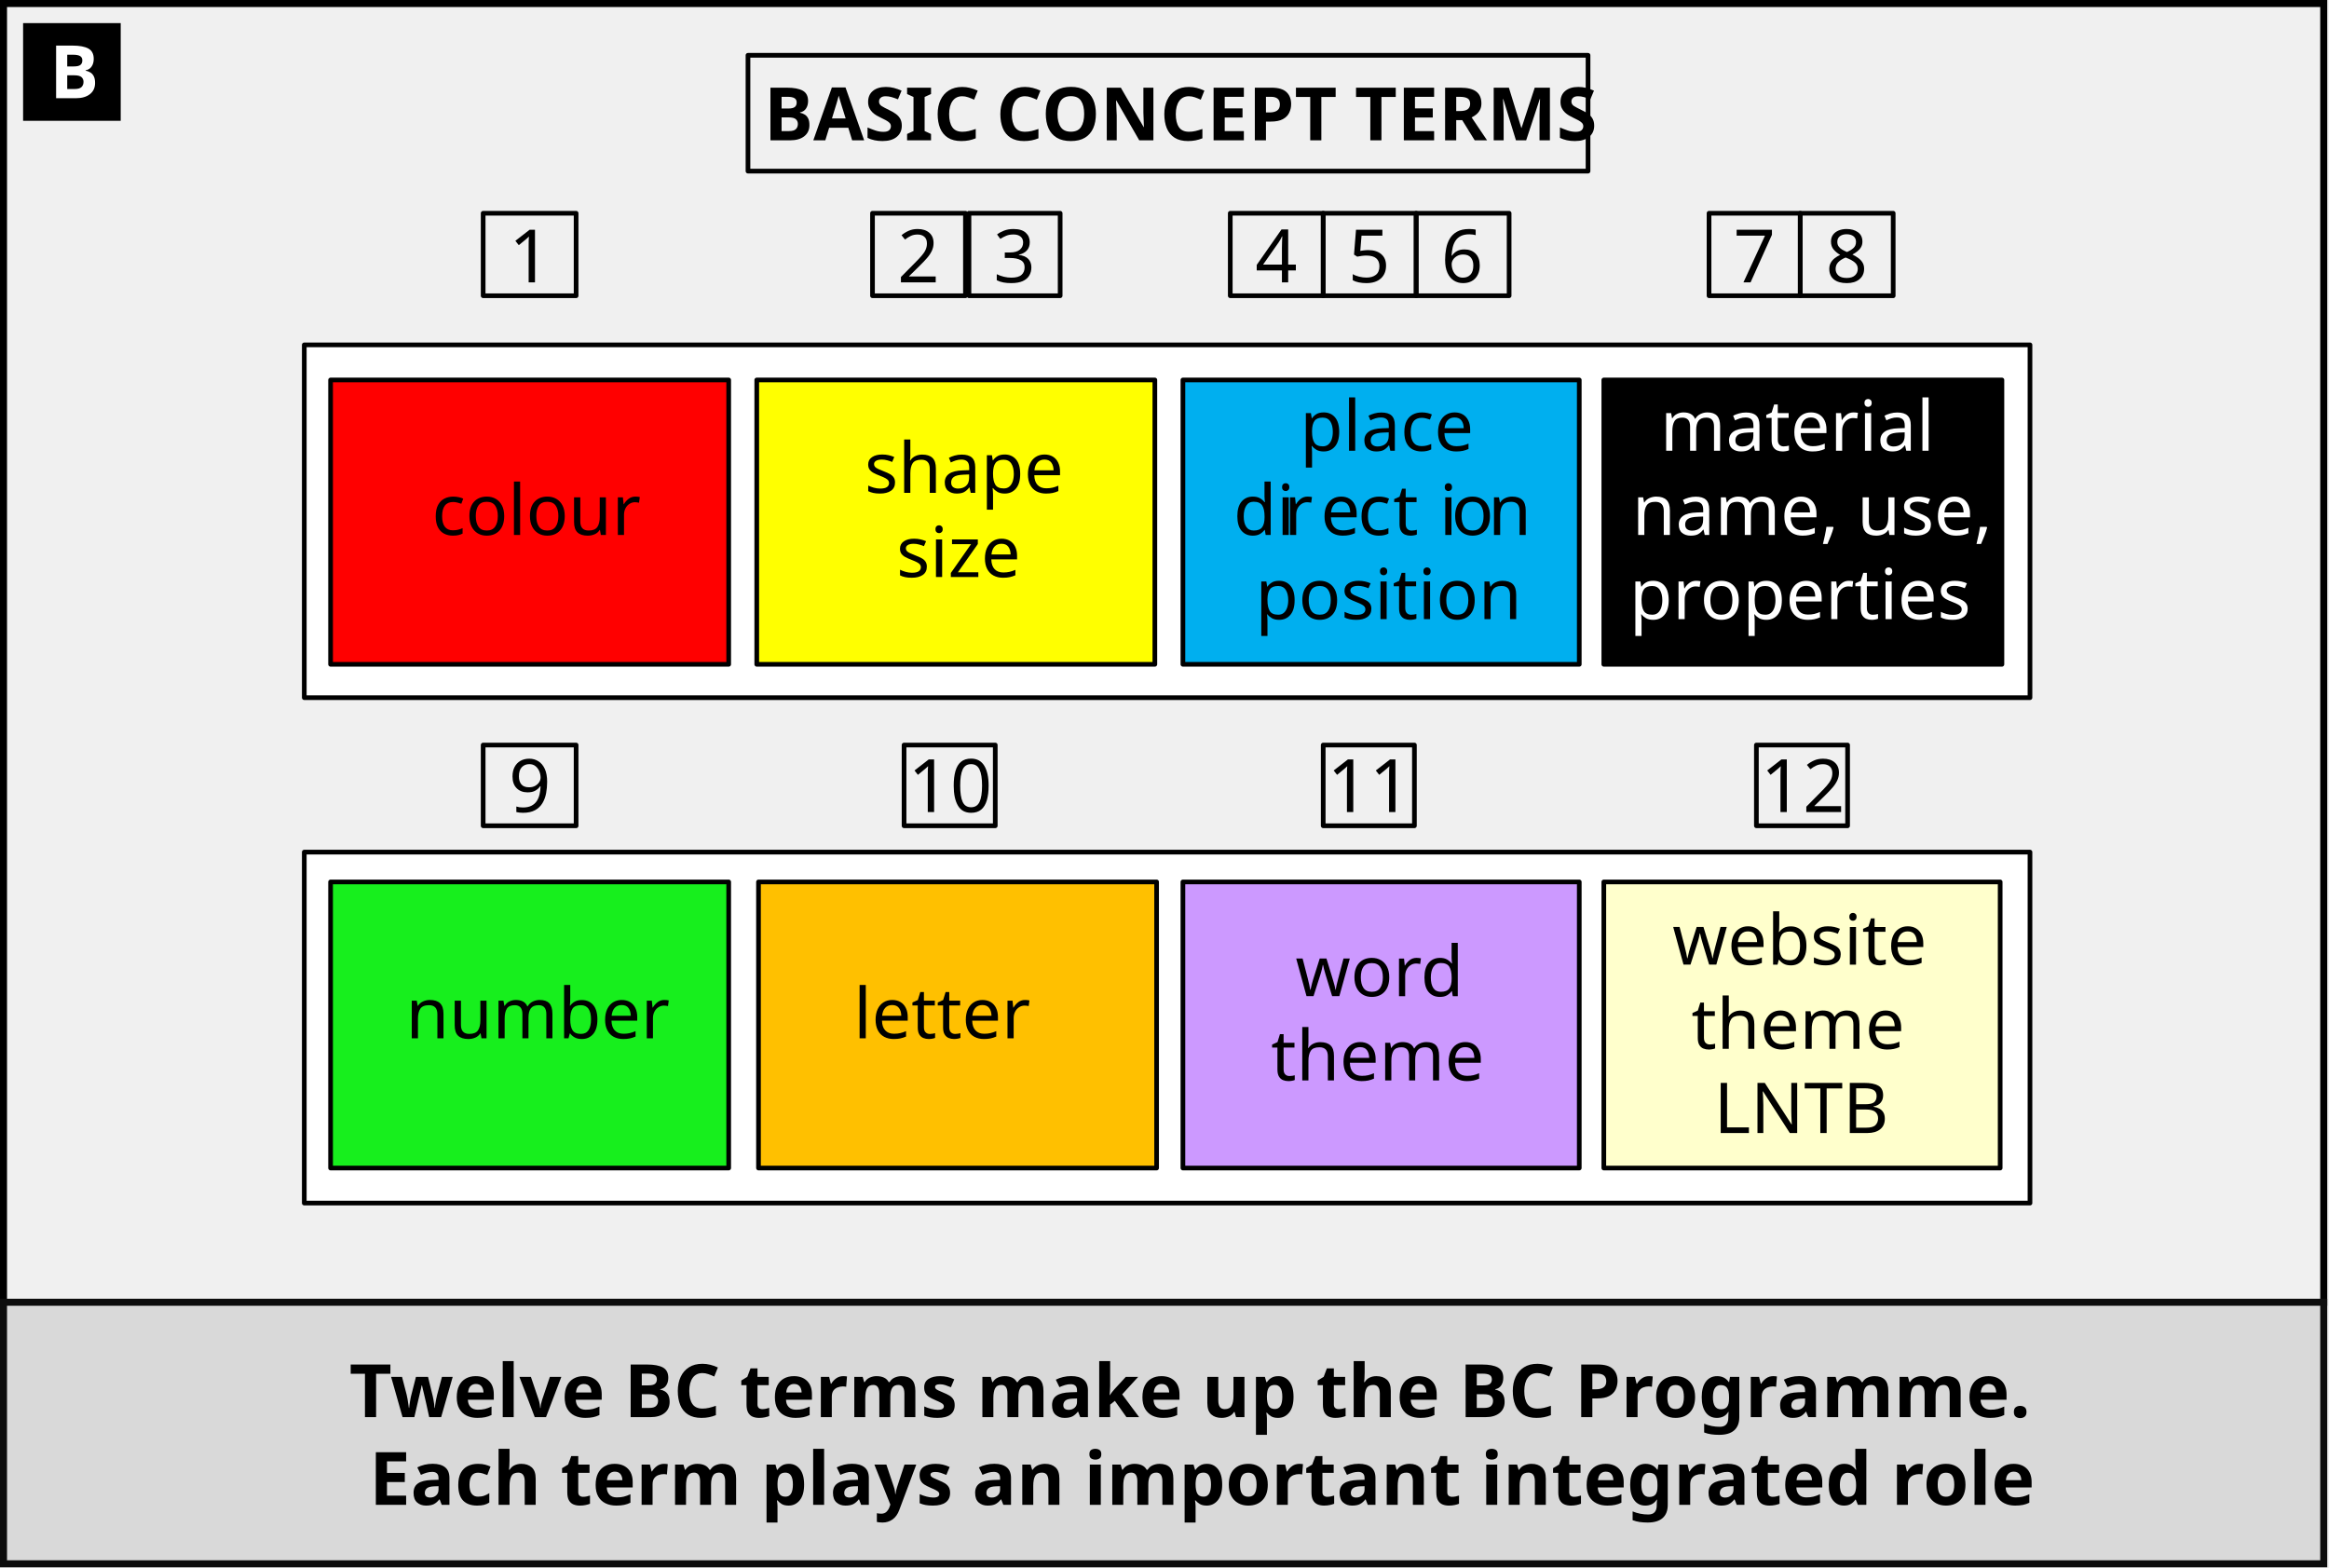
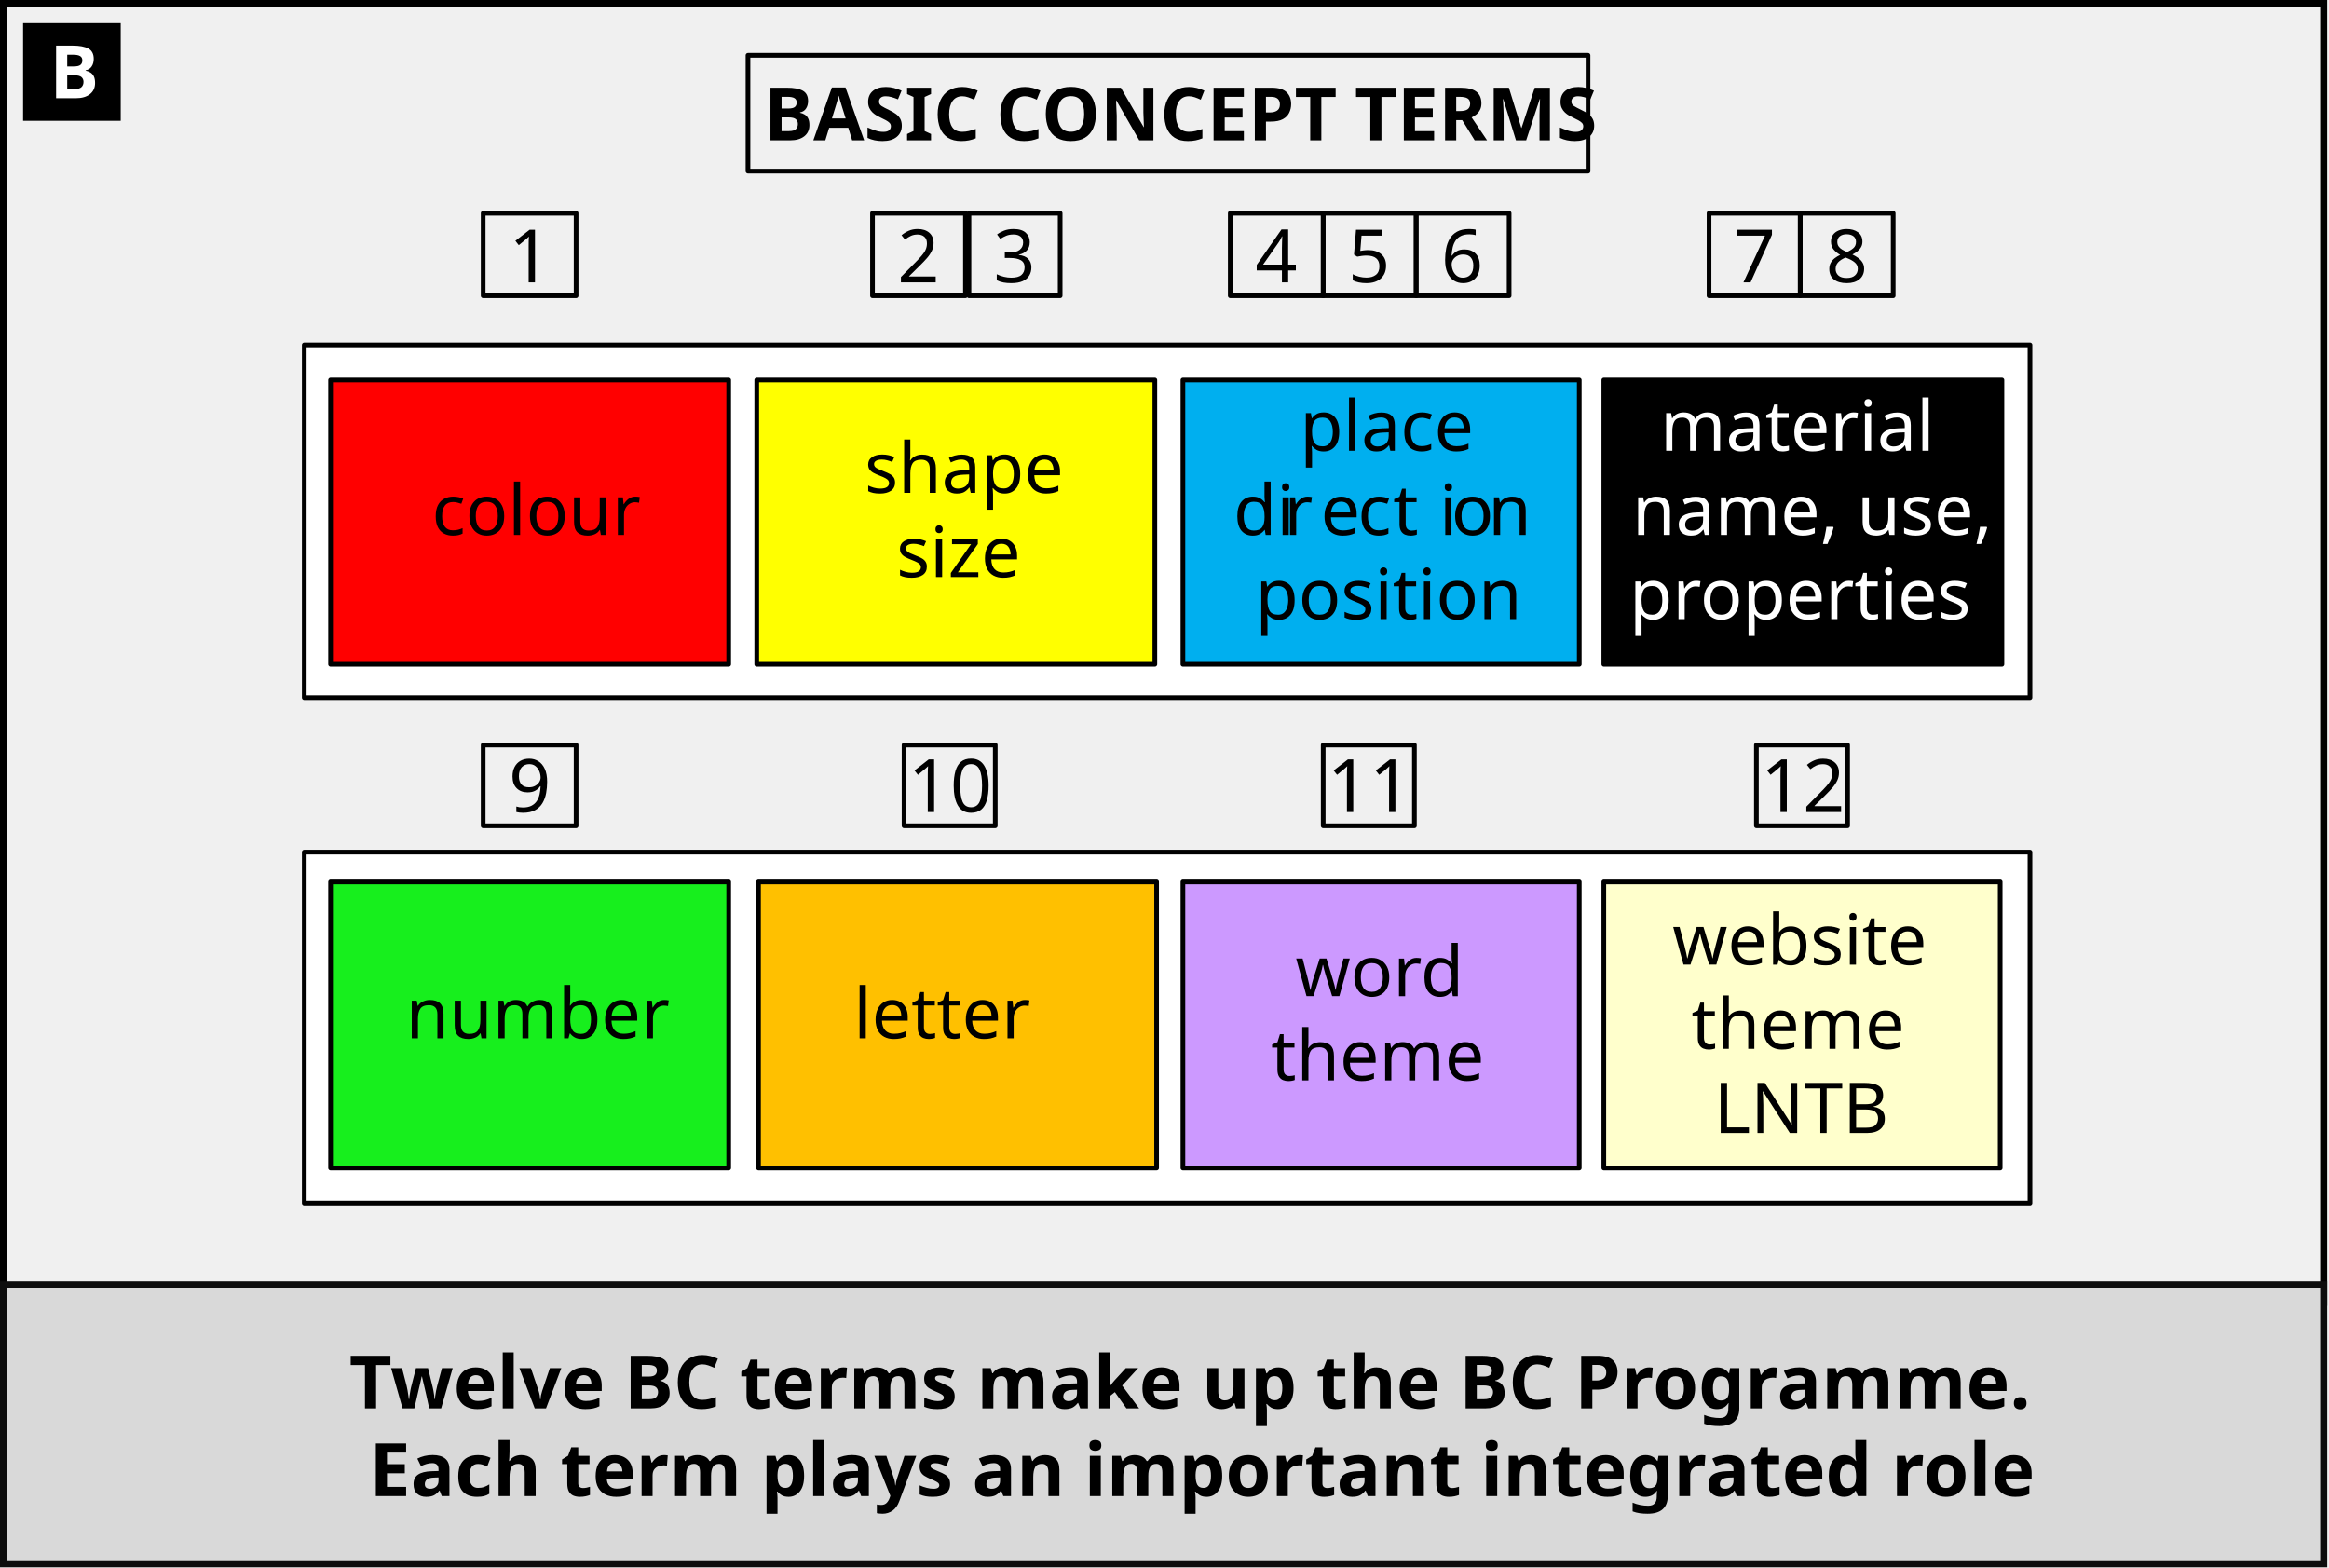
<svg xmlns="http://www.w3.org/2000/svg" width="1328" height="894" overflow="hidden">
  <defs>
    <clipPath id="clip0">
      <rect x="0" y="0" width="1328" height="894" />
    </clipPath>
  </defs>
  <g clip-path="url(#clip0)">
    <rect x="0" y="0" width="1328" height="893.612" fill="#FFFFFF" fill-opacity="0" />
    <rect x="426.5" y="31.522" width="479" height="66.045" stroke="#000000" stroke-width="2.666" stroke-linejoin="round" stroke-miterlimit="10" fill="none" />
    <text font-family="Century Gothic,Century Gothic_MSFontService,sans-serif" font-weight="700" font-size="42" transform="matrix(1 0 0 1.00069 435.534 80)">BASIC <tspan font-size="42" x="132.43" y="0">CONCEPT</tspan>
      <tspan font-size="42" x="336.838" y="0">TERMS</tspan>
    </text>
    <rect x="275.5" y="121.583" width="53" height="47.032" stroke="#000000" stroke-width="2.666" stroke-linejoin="round" stroke-miterlimit="10" fill="none" />
    <text font-family="Century Gothic,Century Gothic_MSFontService,sans-serif" font-weight="400" font-size="42" transform="matrix(1 0 0 1.00069 290.139 161)">1</text>
    <rect x="2" y="2.001" width="1323" height="740.507" stroke="#000000" stroke-width="3.999" stroke-miterlimit="8" fill="none" />
-     <rect x="2" y="742.508" width="1323" height="149.102" stroke="#0D0D0D" stroke-width="3.999" stroke-miterlimit="8" fill="#D9D9D9" />
-     <text font-family="Century Gothic,Century Gothic_MSFontService,sans-serif" font-weight="700" font-size="42" transform="matrix(1 0 0 1.00069 199.121 808)">Twelve BC terms make up the BC Programme.  <tspan font-size="42" x="11.412" y="49.966">Each term plays an important integrated role</tspan>
+     <rect x="2" y="732.502" width="1323" height="159.109" stroke="#0D0D0D" stroke-width="3.999" stroke-miterlimit="8" fill="#D9D9D9" />
+     <text font-family="Century Gothic,Century Gothic_MSFontService,sans-serif" font-weight="700" font-size="42" transform="matrix(1 0 0 1.00069 199.121 803)">Twelve BC terms make up the BC Programme.  <tspan font-size="42" x="11.412" y="49.966">Each term plays an important integrated role</tspan>
    </text>
    <path d="M1157.5 196.635 173.5 196.635 173.5 397.772 1157.5 397.772 1157.5 196.635Z" stroke="#000000" stroke-width="2.666" stroke-linejoin="round" stroke-miterlimit="10" fill="#FFFFFF" fill-rule="evenodd" />
    <rect x="674.5" y="216.648" width="226" height="162.111" stroke="#000000" stroke-width="2.666" stroke-linejoin="round" stroke-miterlimit="10" fill="#00AFEF" />
    <text font-family="ABC Junior Typing,ABC Junior Typing_MSFontService,sans-serif" font-weight="400" font-size="40" transform="matrix(1 0 0 1.00069 741.208 257)">place<tspan font-size="40" x="-37.875" y="47.967">di</tspan>
      <tspan font-size="40" x="-9.046" y="47.967">r</tspan>
      <tspan font-size="40" x="11.839" y="47.967">e</tspan>
      <tspan font-size="40" x="32.949" y="47.967">c</tspan>
      <tspan font-size="40" x="53.113" y="47.967">t</tspan>
      <tspan font-size="40" x="79.49" y="47.967">i</tspan>
      <tspan font-size="40" x="86.323" y="47.967">o</tspan>
      <tspan font-size="40" x="107.267" y="47.967">n</tspan>
      <tspan font-size="40" x="-25.417" y="95.934">position</tspan>
    </text>
    <rect x="914.5" y="216.648" width="227" height="162.111" stroke="#000000" stroke-width="2.666" stroke-linejoin="round" stroke-miterlimit="10" />
    <text fill="#FFFFFF" font-family="ABC Junior Typing,ABC Junior Typing_MSFontService,sans-serif" font-weight="400" font-size="40" transform="matrix(1 0 0 1.00069 946.648 257)">material<tspan font-size="40" x="-15.965" y="47.967">name, use,</tspan>
      <tspan font-size="40" x="-17.558" y="95.934">properties</tspan>
    </text>
    <rect x="431.5" y="216.648" width="227" height="162.111" stroke="#000000" stroke-width="2.666" stroke-linejoin="round" stroke-miterlimit="10" fill="#FFFF00" />
    <text font-family="ABC Junior Typing,ABC Junior Typing_MSFontService,sans-serif" font-weight="400" font-size="40" transform="matrix(1 0 0 1.00069 492.991 281)">shape<tspan font-size="40" x="18.138" y="47.967">size</tspan>
    </text>
    <rect x="188.5" y="216.648" width="227" height="162.111" stroke="#000000" stroke-width="2.666" stroke-linejoin="round" stroke-miterlimit="10" fill="#FF0000" />
    <text font-family="ABC Junior Typing,ABC Junior Typing_MSFontService,sans-serif" font-weight="400" font-size="40" transform="matrix(1 0 0 1.00069 246.252 305)">colour</text>
    <path d="M1157.5 485.833 173.5 485.833 173.5 685.944 1157.5 685.944 1157.5 485.833Z" stroke="#000000" stroke-width="2.666" stroke-linejoin="round" stroke-miterlimit="10" fill="#FFFFFF" fill-rule="evenodd" />
    <rect x="497.5" y="121.583" width="53" height="47.032" stroke="#000000" stroke-width="2.666" stroke-linejoin="round" stroke-miterlimit="10" fill="none" />
    <text font-family="Century Gothic,Century Gothic_MSFontService,sans-serif" font-weight="400" font-size="42" transform="matrix(1 0 0 1.00069 511.696 161)">2</text>
    <rect x="701.5" y="121.583" width="53" height="47.032" stroke="#000000" stroke-width="2.666" stroke-linejoin="round" stroke-miterlimit="10" fill="none" />
    <text font-family="Century Gothic,Century Gothic_MSFontService,sans-serif" font-weight="400" font-size="42" transform="matrix(1 0 0 1.00069 715.711 161)">4</text>
    <rect x="754.5" y="121.583" width="53" height="47.032" stroke="#000000" stroke-width="2.666" stroke-linejoin="round" stroke-miterlimit="10" fill="none" />
    <text font-family="Century Gothic,Century Gothic_MSFontService,sans-serif" font-weight="400" font-size="42" transform="matrix(1 0 0 1.00069 768.704 161)">5</text>
    <rect x="974.5" y="121.583" width="52" height="47.032" stroke="#000000" stroke-width="2.666" stroke-linejoin="round" stroke-miterlimit="10" fill="none" />
    <text font-family="Century Gothic,Century Gothic_MSFontService,sans-serif" font-weight="400" font-size="42" transform="matrix(1 0 0 1.00069 988.394 161)">7</text>
    <rect x="275.5" y="424.791" width="53" height="46.032" stroke="#000000" stroke-width="2.666" stroke-linejoin="round" stroke-miterlimit="10" fill="none" />
    <text font-family="Century Gothic,Century Gothic_MSFontService,sans-serif" font-weight="400" font-size="42" transform="matrix(1 0 0 1.00069 290.139 463)">9</text>
    <rect x="515.5" y="424.791" width="52" height="46.032" stroke="#000000" stroke-width="2.666" stroke-linejoin="round" stroke-miterlimit="10" fill="none" />
    <text font-family="Century Gothic,Century Gothic_MSFontService,sans-serif" font-weight="400" font-size="42" transform="matrix(1 0 0 1.00069 517.724 463)">10</text>
    <rect x="754.5" y="424.791" width="52" height="46.032" stroke="#000000" stroke-width="2.666" stroke-linejoin="round" stroke-miterlimit="10" fill="none" />
    <text font-family="Century Gothic,Century Gothic_MSFontService,sans-serif" font-weight="400" font-size="42" transform="matrix(1 0 0 1.00069 756.735 463)">11</text>
    <rect x="1001.5" y="424.791" width="52" height="46.032" stroke="#000000" stroke-width="2.666" stroke-linejoin="round" stroke-miterlimit="10" fill="none" />
    <text font-family="Century Gothic,Century Gothic_MSFontService,sans-serif" font-weight="400" font-size="42" transform="matrix(1 0 0 1.00069 1003.93 463)">12</text>
    <rect x="188.5" y="502.844" width="227" height="163.112" stroke="#000000" stroke-width="2.666" stroke-linejoin="round" stroke-miterlimit="10" fill="#17EF1D" />
    <text font-family="ABC Junior Typing,ABC Junior Typing_MSFontService,sans-serif" font-weight="400" font-size="40" transform="matrix(1 0 0 1.00069 231.393 592)">number</text>
    <rect x="432.5" y="502.844" width="227" height="163.112" stroke="#000000" stroke-width="2.666" stroke-linejoin="round" stroke-miterlimit="10" fill="#FFC000" />
    <text font-family="ABC Junior Typing,ABC Junior Typing_MSFontService,sans-serif" font-weight="400" font-size="40" transform="matrix(1 0 0 1.00069 486.747 592)">letter</text>
    <rect x="914.5" y="502.844" width="226" height="163.112" stroke="#000000" stroke-width="2.666" stroke-linejoin="round" stroke-miterlimit="10" fill="#FFFFCC" />
    <text font-family="ABC Junior Typing,ABC Junior Typing_MSFontService,sans-serif" font-weight="400" font-size="40" transform="matrix(1 0 0 1.00069 953.618 550)">website<tspan font-size="40" x="10.779" y="47.967">theme</tspan>
      <tspan font-size="40" x="23.664" y="95.934">LNTB</tspan>
    </text>
    <rect x="14.5" y="14.51" width="53" height="53.036" stroke="#000000" stroke-width="2.666" stroke-miterlimit="8" />
    <text fill="#FFFFFF" font-family="Century Gothic,Century Gothic_MSFontService,sans-serif" font-weight="700" font-size="42" transform="matrix(1 0 0 1.00069 28.2125 56)">B</text>
    <rect x="807.5" y="121.583" width="53" height="47.032" stroke="#000000" stroke-width="2.666" stroke-linejoin="round" stroke-miterlimit="10" fill="none" />
    <text font-family="Century Gothic,Century Gothic_MSFontService,sans-serif" font-weight="400" font-size="42" transform="matrix(1 0 0 1.00069 821.7 161)">6</text>
    <rect x="674.5" y="502.844" width="226" height="163.112" stroke="#000000" stroke-width="2.666" stroke-linejoin="round" stroke-miterlimit="10" fill="#CC99FF" />
    <text font-family="ABC Junior Typing,ABC Junior Typing_MSFontService,sans-serif" font-weight="400" font-size="40" transform="matrix(1 0 0 1.00069 738.661 568)">word<tspan font-size="40" x="-13.952" y="47.967">theme</tspan>
    </text>
    <rect x="552.5" y="121.583" width="52" height="47.032" stroke="#000000" stroke-width="2.666" stroke-linejoin="round" stroke-miterlimit="10" fill="none" />
    <text font-family="Century Gothic,Century Gothic_MSFontService,sans-serif" font-weight="400" font-size="42" transform="matrix(1 0 0 1.00069 566.469 161)">3</text>
    <rect x="1026.5" y="121.583" width="53" height="47.032" stroke="#000000" stroke-width="2.666" stroke-linejoin="round" stroke-miterlimit="10" fill="none" />
    <text font-family="Century Gothic,Century Gothic_MSFontService,sans-serif" font-weight="400" font-size="42" transform="matrix(1 0 0 1.00069 1041 161)">8</text>
  </g>
</svg>
